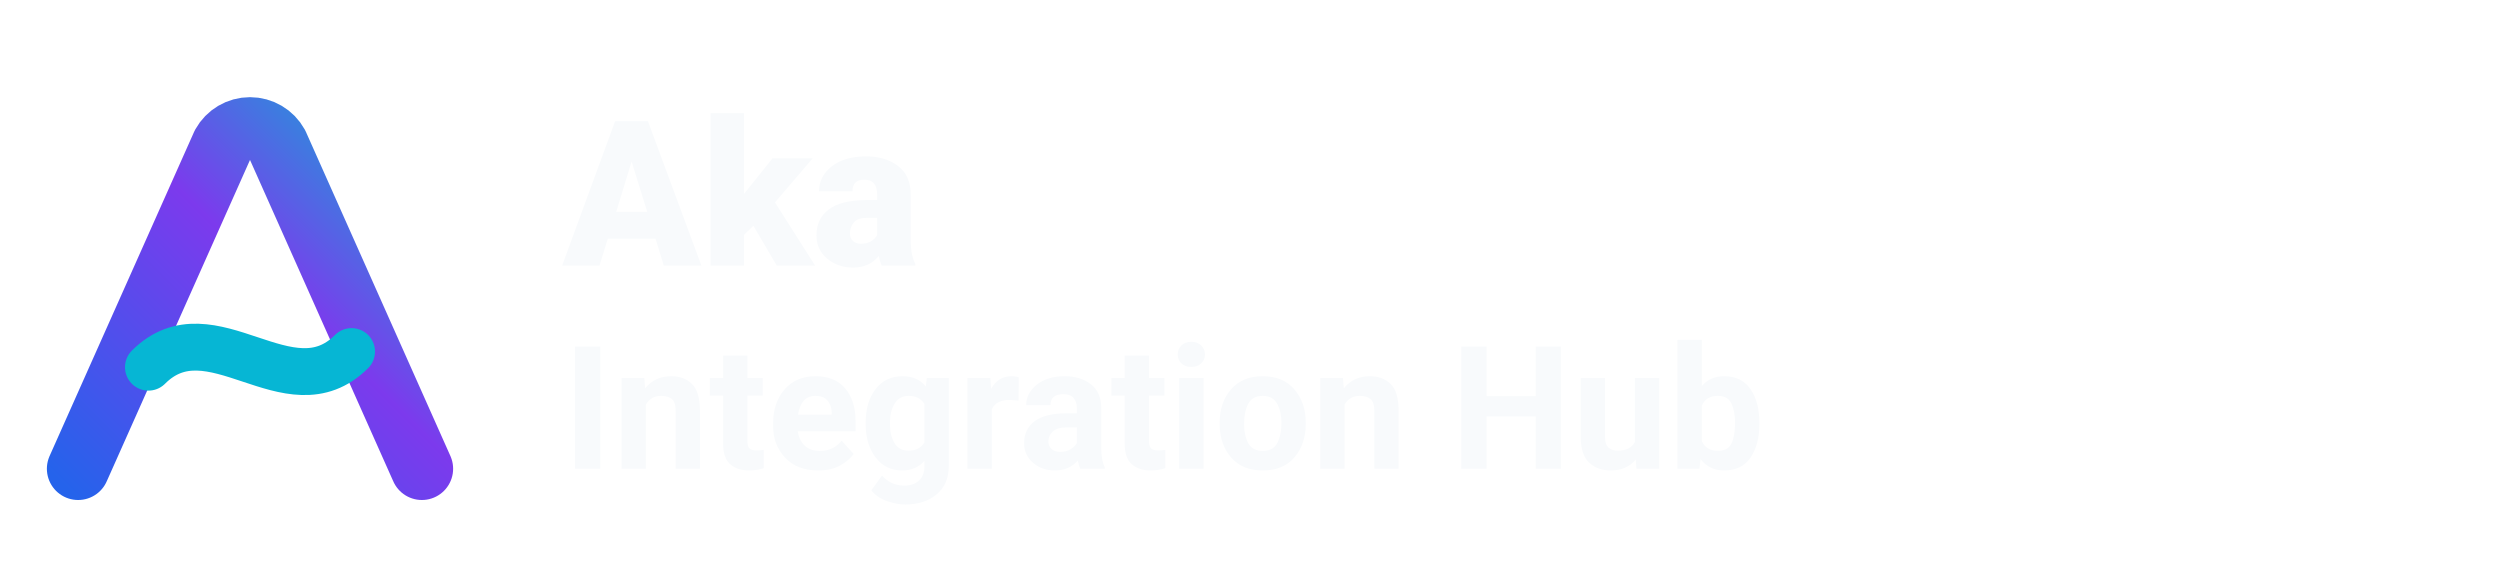
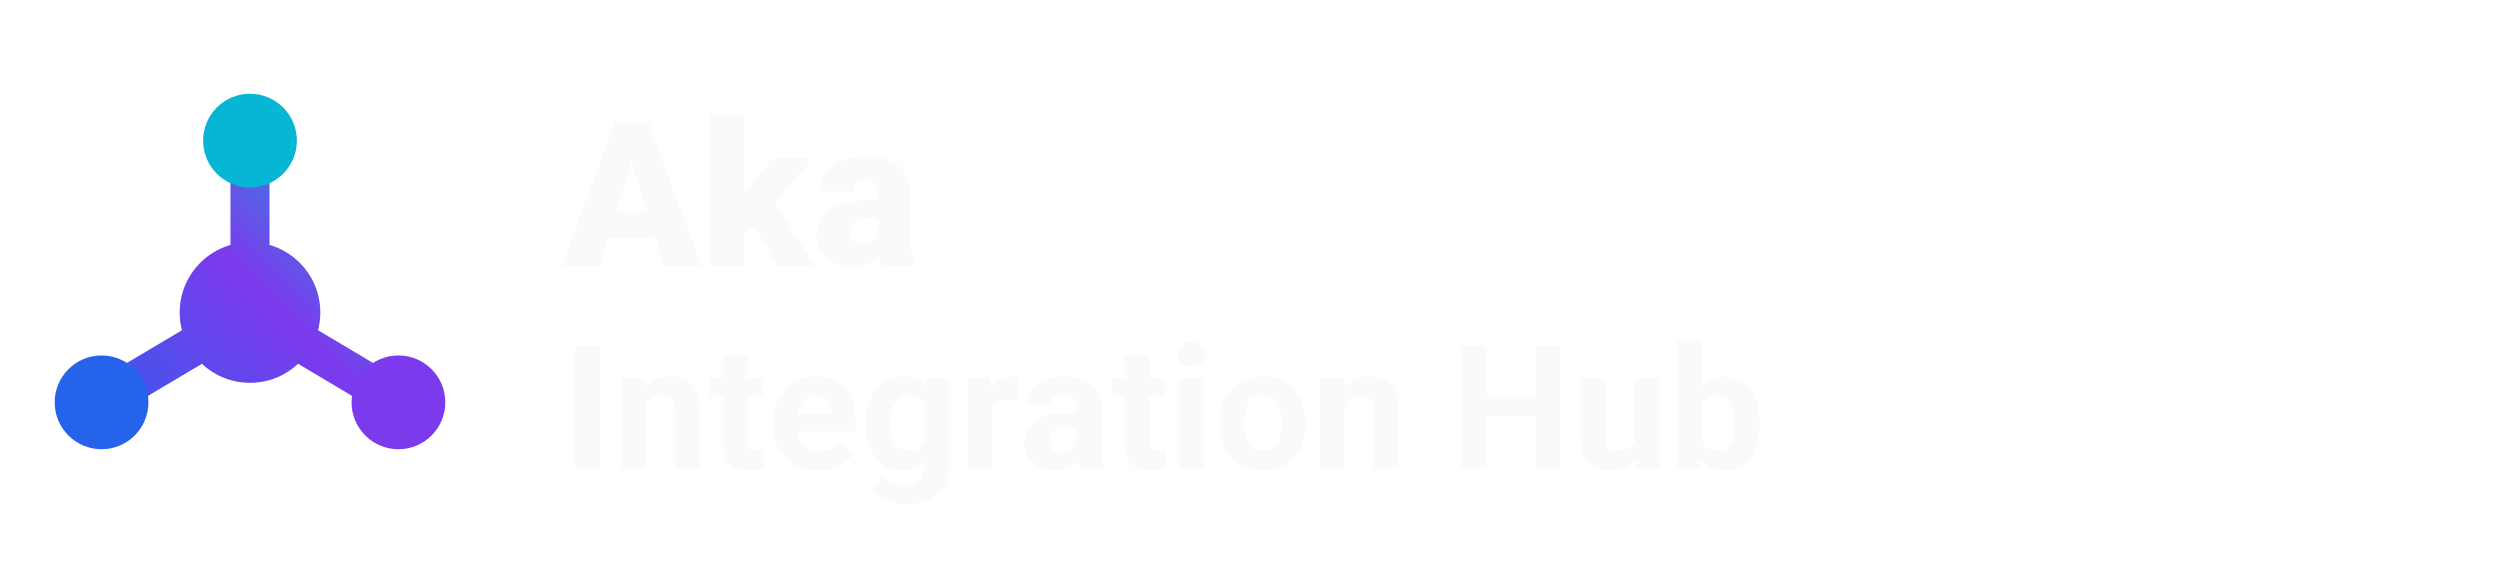
<svg xmlns="http://www.w3.org/2000/svg" viewBox="0 0 320 72" role="img" aria-labelledby="t">
  <defs>
-     <linearGradient id="aih-a" x1="8" y1="62" x2="56" y2="14" gradientUnits="userSpaceOnUse">
+     <linearGradient id="aih-hub" x1="10" y1="54" x2="54" y2="10" gradientUnits="userSpaceOnUse">
      <stop offset="0" stop-color="#2563EB" />
      <stop offset="0.55" stop-color="#7C3AED" />
      <stop offset="1" stop-color="#06B6D4" />
    </linearGradient>
  </defs>
-   <path d="M10 60 L28.5 18.5 a4 4 0 0 1 7 0 L54 60" fill="none" stroke="url(#aih-a)" stroke-width="8" stroke-linecap="round" stroke-linejoin="round" />
-   <path d="M19 47 C27 39 37 53 45 45" fill="none" stroke="#06B6D4" stroke-width="6" stroke-linecap="round" />
+   <g transform="translate(0 8)">
+     <g stroke="url(#aih-hub)" stroke-width="5" stroke-linecap="round">
+       <path d="M32 32 L32 11" />
+       <path d="M32 32 L13.5 43" />
+       <path d="M32 32 L50.5 43" />
+     </g>
+     <circle cx="32" cy="32" r="9" fill="url(#aih-hub)" />
+     <circle cx="32" cy="10" r="6" fill="#06B6D4" />
+     <circle cx="13" cy="43.5" r="6" fill="#2563EB" />
+     <circle cx="51" cy="43.5" r="6" fill="#7C3AED" />
+   </g>
  <g font-family="system-ui, -apple-system, 'Segoe UI', Roboto, sans-serif" fill="#F8FAFC">
    <text x="72" y="34" font-size="26" font-weight="800">Aka</text>
    <text x="72" y="60" font-size="22" font-weight="700">Integration Hub</text>
  </g>
</svg>
